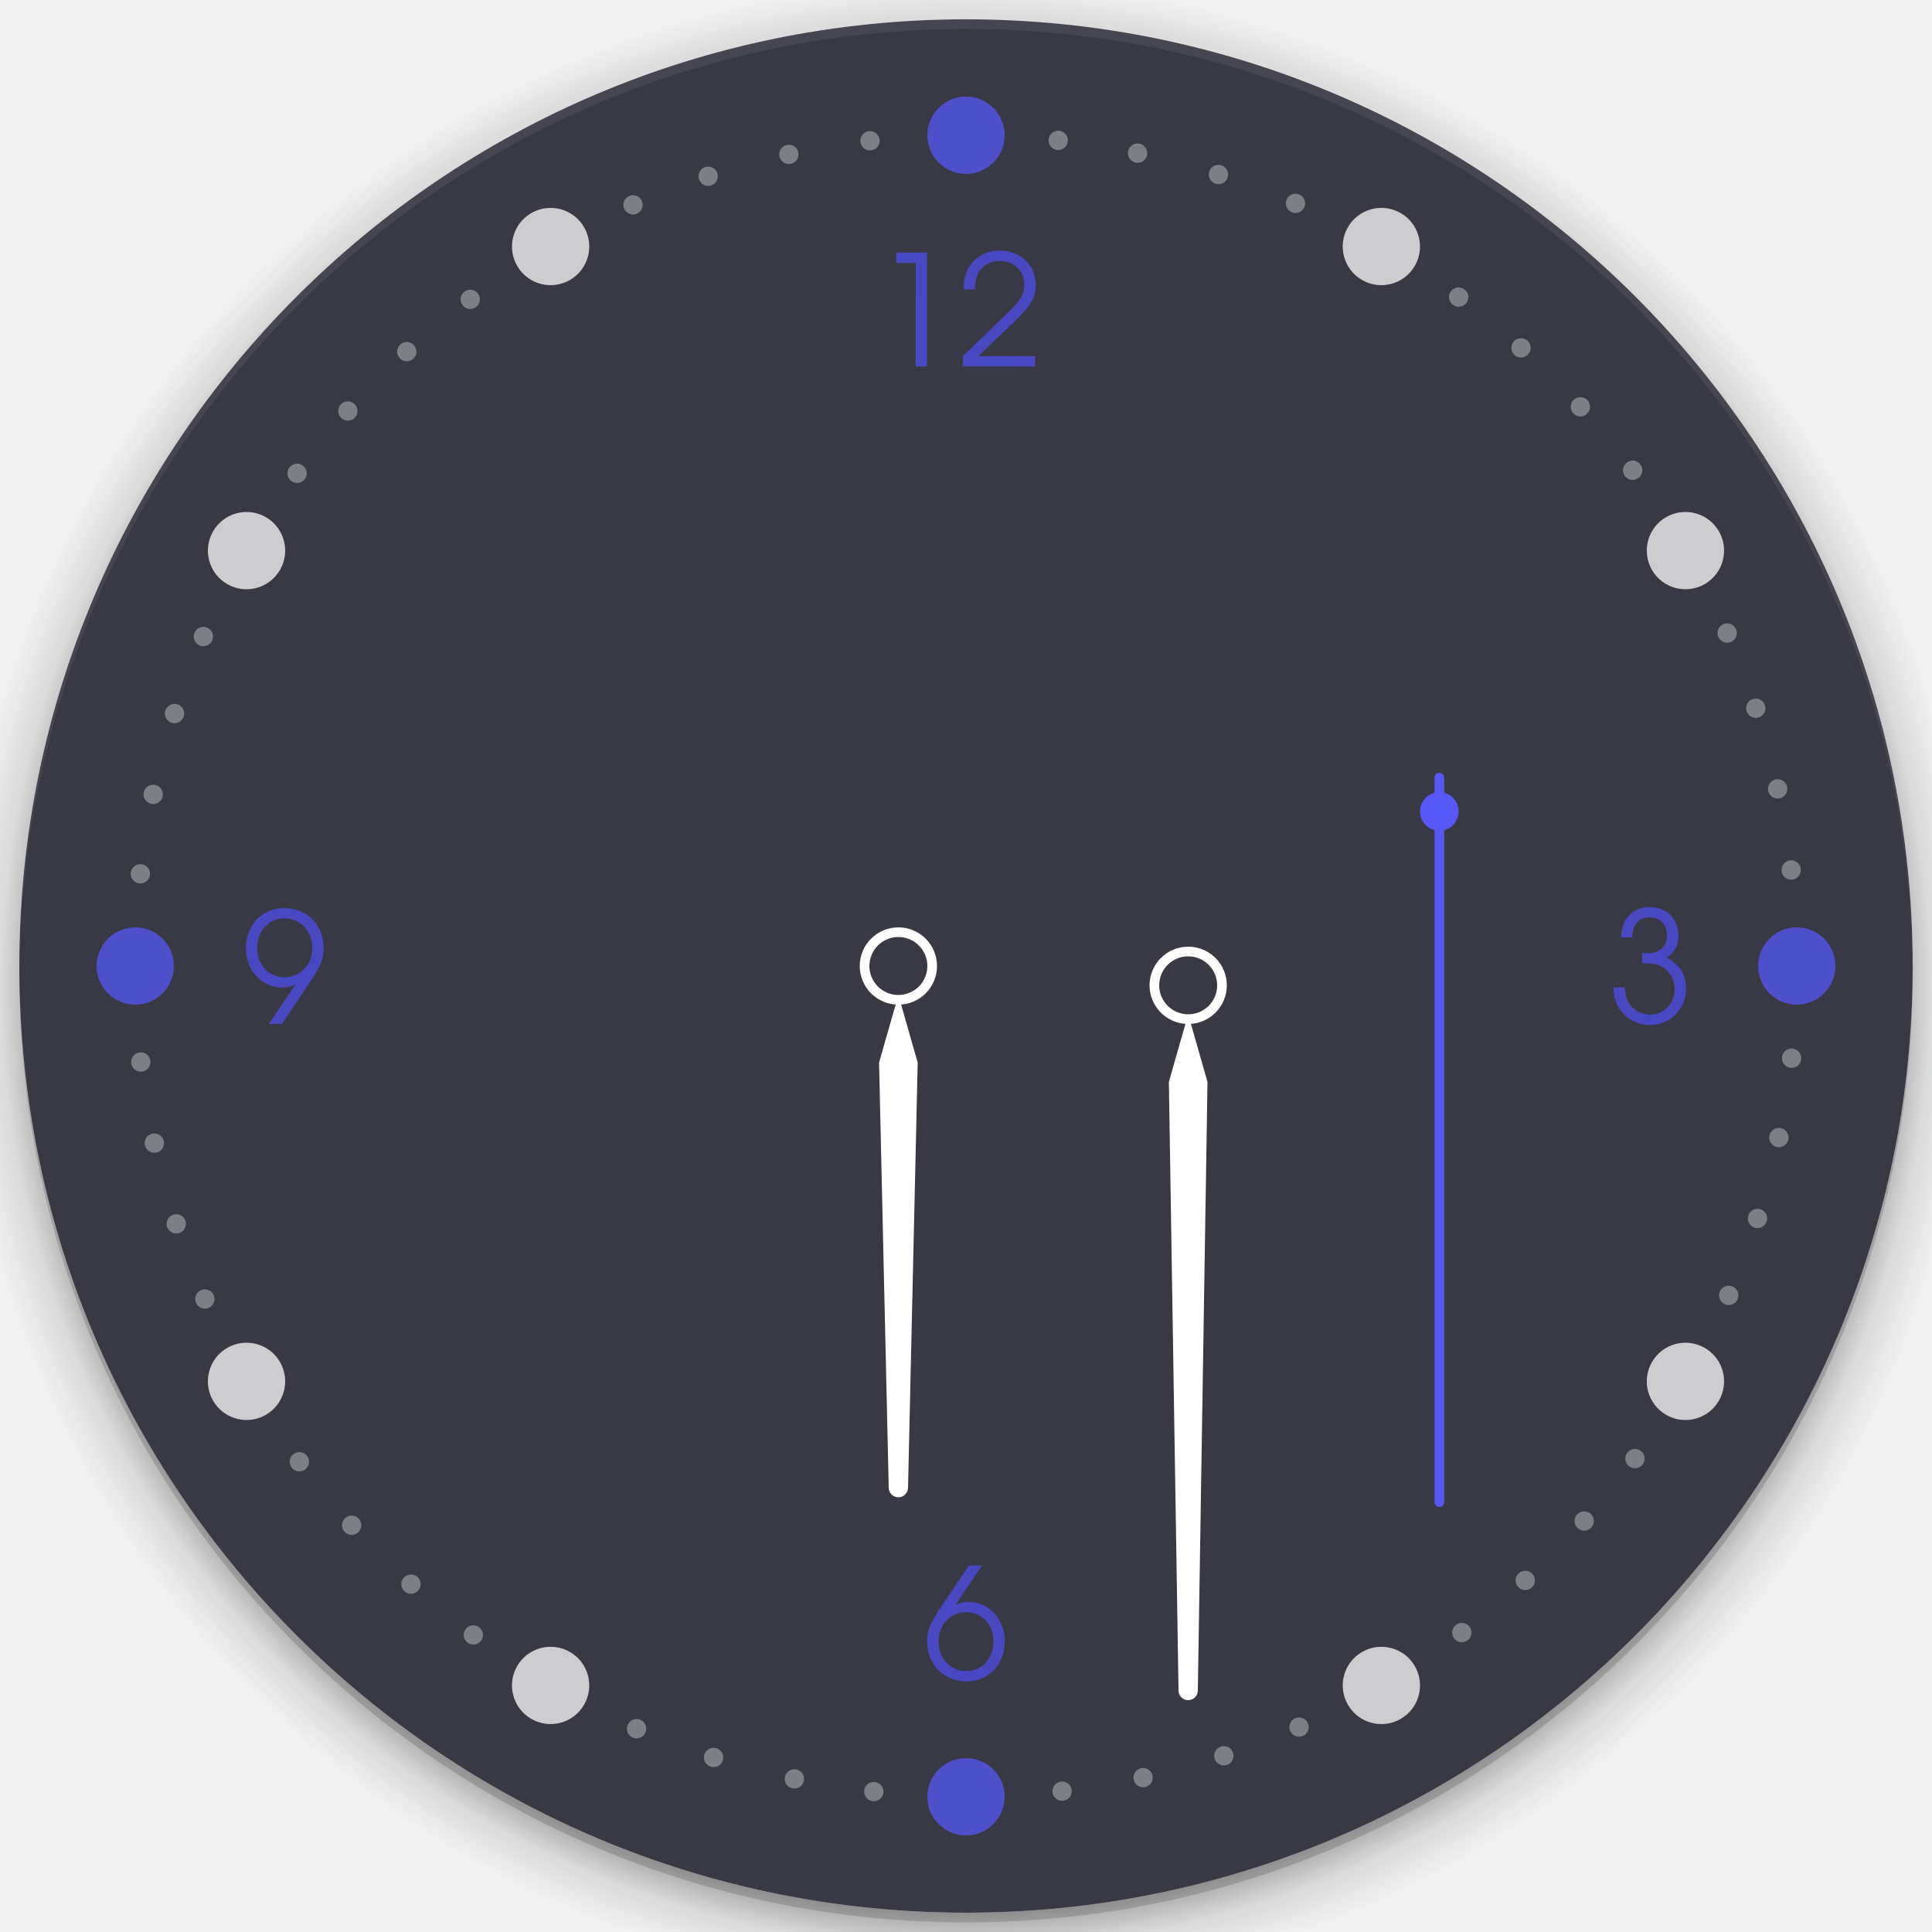
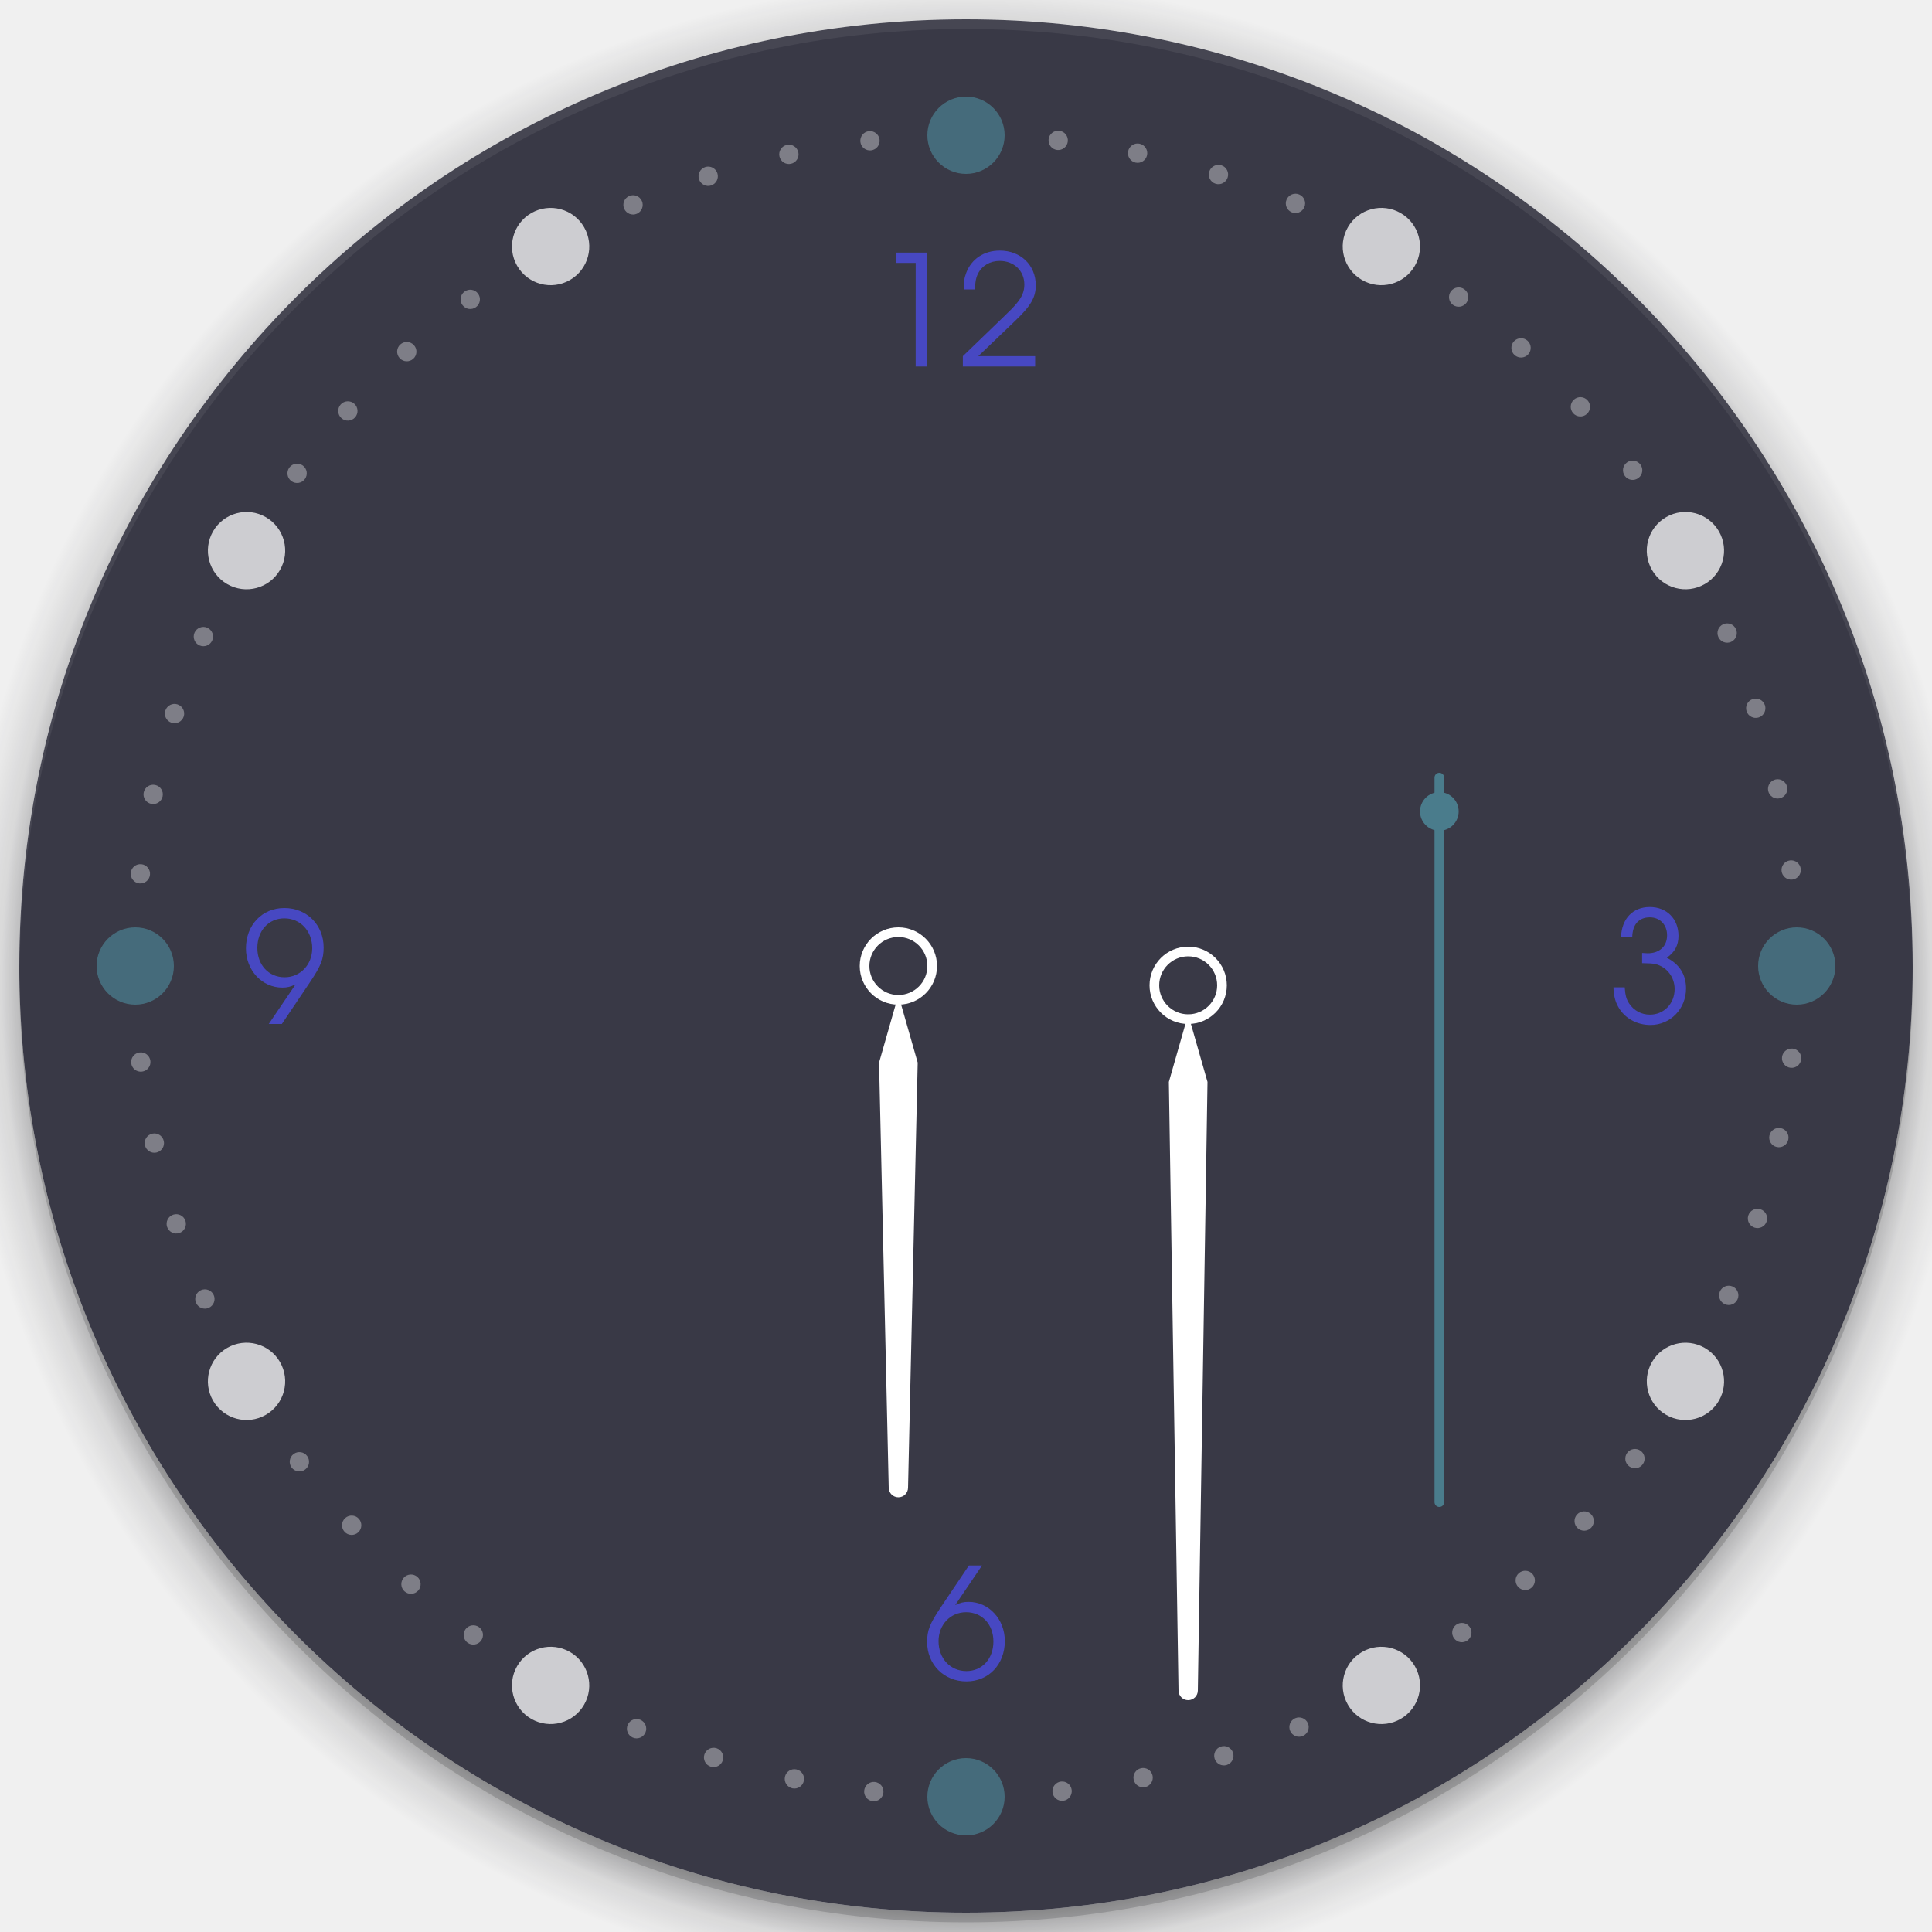
<svg xmlns="http://www.w3.org/2000/svg" width="200" height="200" version="1.0">
  <defs>
    <radialGradient id="radialGradient4671" cx="1255.9" cy="382.73" r="96.606" gradientTransform="matrix(1.0765,0,0,1.0765,-1252,-310.02)" gradientUnits="userSpaceOnUse">
-       <stop stop-color="#232629" offset="0" />
-       <stop stop-color="#232629" stop-opacity=".523" offset=".9" />
-       <stop stop-color="#232629" stop-opacity=".107" offset=".96" />
-       <stop stop-color="#232629" stop-opacity="0" offset="1" />
+       <stop stop-color="#111116" offset="0" />
+       <stop stop-color="#111116" stop-opacity=".523" offset=".9" />
+       <stop stop-color="#111116" stop-opacity=".107" offset=".96" />
+       <stop stop-color="#111116" stop-opacity="0" offset="1" />
    </radialGradient>
  </defs>
  <g id="ClockFace">
    <path d="m99.572-2a104 104 0 0 0-103.57 104 104 104 0 0 0 104 104 104 104 0 0 0 104-104 104 104 0 0 0-104-104 104 104 0 0 0-0.428 0zm0.428 4a98 98 0 0 1 98 98 98 98 0 0 1-98 98 98 98 0 0 1-98-98 98 98 0 0 1 98-98z" fill="url(#radialGradient4671)" />
    <circle cx="100" cy="101" r="98" fill="#000000" opacity=".15" />
    <circle cx="100" cy="100" r="98" fill="#31313f" opacity=".95" />
    <g opacity=".75" stroke-linecap="round" stroke-linejoin="round" stroke-width="1.307">
-       <circle cx="100" cy="14" r="4" fill="#5657f5" opacity="1" style="paint-order:fill markers stroke" />
-       <circle cx="100" cy="186" r="4" fill="#5657f5" opacity="1" style="paint-order:fill markers stroke" />
-       <circle transform="rotate(90)" cx="100" cy="-186" r="4" fill="#5657f5" opacity="1" style="paint-order:fill markers stroke" />
-       <circle transform="rotate(90)" cx="100" cy="-14" r="4" fill="#5657f5" opacity="1" style="paint-order:fill markers stroke" />
+       <circle cx="100" cy="14" r="4" fill="#4A7C8C" opacity="1" style="paint-order:fill markers stroke" />
+       <circle cx="100" cy="186" r="4" fill="#4A7C8C" opacity="1" style="paint-order:fill markers stroke" />
+       <circle transform="rotate(90)" cx="100" cy="-186" r="4" fill="#4A7C8C" opacity="1" style="paint-order:fill markers stroke" />
+       <circle transform="rotate(90)" cx="100" cy="-14" r="4" fill="#4A7C8C" opacity="1" style="paint-order:fill markers stroke" />
      <circle transform="rotate(30)" cx="136.6" cy="-49.397" r="4" fill="#ffffff" opacity="1" style="paint-order:fill markers stroke" />
      <circle transform="rotate(30)" cx="136.6" cy="122.6" r="4" fill="#ffffff" opacity="1" style="paint-order:fill markers stroke" />
      <circle transform="rotate(60)" cx="136.6" cy="-122.6" r="4" fill="#ffffff" opacity="1" style="paint-order:fill markers stroke" />
      <circle transform="rotate(60)" cx="136.6" cy="49.397" r="4" fill="#ffffff" opacity="1" style="paint-order:fill markers stroke" />
      <circle transform="rotate(120)" cx="36.603" cy="-222.6" r="4" fill="#ffffff" opacity="1" style="paint-order:fill markers stroke" />
      <circle transform="rotate(120)" cx="36.603" cy="-50.603" r="4" fill="#ffffff" opacity="1" style="paint-order:fill markers stroke" />
      <circle transform="rotate(150)" cx="-36.603" cy="-222.6" r="4" fill="#ffffff" opacity="1" style="paint-order:fill markers stroke" />
      <circle transform="rotate(150)" cx="-36.603" cy="-50.603" r="4" fill="#ffffff" opacity="1" style="paint-order:fill markers stroke" />
    </g>
    <g fill="#ffffff" opacity=".35" stroke-linecap="round" stroke-linejoin="round" stroke-width=".327">
      <circle transform="rotate(6.3717)" cx="110.48" cy="2.284" r="1" opacity="1" style="paint-order:fill markers stroke" />
      <circle transform="rotate(6.3717)" cx="110.48" cy="174.28" r="1" opacity="1" style="paint-order:fill markers stroke" />
      <circle transform="rotate(11.921)" cx="118.5" cy="-8.812" r="1" opacity="1" style="paint-order:fill markers stroke" />
      <circle transform="rotate(11.921)" cx="118.5" cy="163.19" r="1" opacity="1" style="paint-order:fill markers stroke" />
      <circle transform="rotate(17.69)" cx="125.66" cy="-21.115" r="1" opacity="1" style="paint-order:fill markers stroke" />
      <circle transform="rotate(17.69)" cx="125.66" cy="150.88" r="1" opacity="1" style="paint-order:fill markers stroke" />
      <circle transform="rotate(23.363)" cx="131.46" cy="-33.853" r="1" opacity="1" style="paint-order:fill markers stroke" />
      <circle transform="rotate(23.363)" cx="131.46" cy="138.15" r="1" opacity="1" style="paint-order:fill markers stroke" />
      <circle transform="rotate(36.372)" cx="139.82" cy="-64.784" r="1" opacity="1" style="paint-order:fill markers stroke" />
      <circle transform="rotate(36.372)" cx="139.82" cy="107.22" r="1" opacity="1" style="paint-order:fill markers stroke" />
      <circle transform="rotate(41.921)" cx="141.22" cy="-78.403" r="1" opacity="1" style="paint-order:fill markers stroke" />
      <circle transform="rotate(41.921)" cx="141.22" cy="93.597" r="1" opacity="1" style="paint-order:fill markers stroke" />
      <circle transform="rotate(47.69)" cx="141.27" cy="-92.637" r="1" opacity="1" style="paint-order:fill markers stroke" />
      <circle transform="rotate(47.69)" cx="141.27" cy="79.363" r="1" opacity="1" style="paint-order:fill markers stroke" />
      <circle transform="rotate(53.363)" cx="139.92" cy="-106.57" r="1" opacity="1" style="paint-order:fill markers stroke" />
      <circle transform="rotate(53.363)" cx="139.92" cy="65.432" r="1" opacity="1" style="paint-order:fill markers stroke" />
      <circle transform="rotate(66.372)" cx="131.7" cy="-137.54" r="1" opacity="1" style="paint-order:fill markers stroke" />
      <circle transform="rotate(66.372)" cx="131.7" cy="34.464" r="1" opacity="1" style="paint-order:fill markers stroke" />
      <circle transform="rotate(71.921)" cx="126.1" cy="-150.03" r="1" opacity="1" style="paint-order:fill markers stroke" />
      <circle transform="rotate(71.921)" cx="126.1" cy="21.971" r="1" opacity="1" style="paint-order:fill markers stroke" />
      <circle transform="rotate(77.69)" cx="119.02" cy="-162.38" r="1" opacity="1" style="paint-order:fill markers stroke" />
      <circle transform="rotate(77.69)" cx="119.02" cy="9.619" r="1" opacity="1" style="paint-order:fill markers stroke" />
      <circle transform="rotate(83.363)" cx="110.89" cy="-173.77" r="1" opacity="1" style="paint-order:fill markers stroke" />
      <circle transform="rotate(83.363)" cx="110.89" cy="-1.771" r="1" opacity="1" style="paint-order:fill markers stroke" />
      <circle transform="rotate(96.372)" cx="88.284" cy="-196.48" r="1" opacity="1" style="paint-order:fill markers stroke" />
      <circle transform="rotate(96.372)" cx="88.284" cy="-24.48" r="1" opacity="1" style="paint-order:fill markers stroke" />
      <circle transform="rotate(101.92)" cx="77.188" cy="-204.5" r="1" opacity="1" style="paint-order:fill markers stroke" />
      <circle transform="rotate(101.92)" cx="77.188" cy="-32.499" r="1" opacity="1" style="paint-order:fill markers stroke" />
      <circle transform="rotate(107.69)" cx="64.885" cy="-211.66" r="1" opacity="1" style="paint-order:fill markers stroke" />
      <circle transform="rotate(107.69)" cx="64.885" cy="-39.658" r="1" opacity="1" style="paint-order:fill markers stroke" />
      <circle transform="rotate(113.36)" cx="52.147" cy="-217.46" r="1" opacity="1" style="paint-order:fill markers stroke" />
      <circle transform="rotate(113.36)" cx="52.147" cy="-45.456" r="1" opacity="1" style="paint-order:fill markers stroke" />
      <circle transform="rotate(126.37)" cx="21.216" cy="-225.82" r="1" opacity="1" style="paint-order:fill markers stroke" />
      <circle transform="rotate(126.37)" cx="21.216" cy="-53.821" r="1" opacity="1" style="paint-order:fill markers stroke" />
      <circle transform="rotate(131.92)" cx="7.597" cy="-227.22" r="1" opacity="1" style="paint-order:fill markers stroke" />
      <circle transform="rotate(131.92)" cx="7.597" cy="-55.217" r="1" opacity="1" style="paint-order:fill markers stroke" />
      <circle transform="rotate(137.69)" cx="-6.637" cy="-227.27" r="1" opacity="1" style="paint-order:fill markers stroke" />
      <circle transform="rotate(137.69)" cx="-6.637" cy="-55.266" r="1" opacity="1" style="paint-order:fill markers stroke" />
      <circle transform="rotate(143.36)" cx="-20.568" cy="-225.92" r="1" opacity="1" style="paint-order:fill markers stroke" />
      <circle transform="rotate(143.36)" cx="-20.568" cy="-53.918" r="1" opacity="1" style="paint-order:fill markers stroke" />
      <circle transform="rotate(156.37)" cx="-51.536" cy="-217.7" r="1" opacity="1" style="paint-order:fill markers stroke" />
      <circle transform="rotate(156.37)" cx="-51.536" cy="-45.697" r="1" opacity="1" style="paint-order:fill markers stroke" />
      <circle transform="rotate(161.92)" cx="-64.029" cy="-212.1" r="1" opacity="1" style="paint-order:fill markers stroke" />
      <circle transform="rotate(161.92)" cx="-64.029" cy="-40.096" r="1" opacity="1" style="paint-order:fill markers stroke" />
      <circle transform="rotate(167.69)" cx="-76.381" cy="-205.02" r="1" opacity="1" style="paint-order:fill markers stroke" />
      <circle transform="rotate(167.69)" cx="-76.381" cy="-33.021" r="1" opacity="1" style="paint-order:fill markers stroke" />
      <circle transform="rotate(173.36)" cx="-87.771" cy="-196.89" r="1" opacity="1" style="paint-order:fill markers stroke" />
      <circle transform="rotate(173.36)" cx="-87.771" cy="-24.888" r="1" opacity="1" style="paint-order:fill markers stroke" />
    </g>
    <path d="M 100,2 A 98,98 0 0 0 2,100 98,98 0 0 0 2.035,100.5 98,98 0 0 1 100,3 98,98 0 0 1 197.982,100.254 98,98 0 0 0 198,100 98,98 0 0 0 100,2 Z" fill="#ffffff" opacity=".06" />
    <g fill="#4849c3" fill-opacity=".996" stroke-linecap="square" stroke-width="1.496" aria-label="12">
      <path d="m94.79 37.941h1.165v-11.793h-3.175v1.069h2.011z" />
      <path d="m99.673 37.941h7.484v-1.069h-5.888l3.782-3.622c1.66-1.58 2.17-2.457 2.17-3.718 0-2.09-1.564-3.59-3.718-3.59-1.644 0-2.936 0.862-3.479 2.298-0.207 0.559-0.255 0.894-0.255 1.723h1.165c0-0.734 0.096-1.197 0.303-1.628 0.415-0.83 1.245-1.325 2.25-1.325 1.484 0 2.553 1.021 2.553 2.457 0 0.702-0.255 1.308-0.83 1.979-0.351 0.415-0.447 0.511-1.404 1.436l-4.133 3.989z" />
    </g>
    <g fill="#4849c3" fill-opacity=".996" stroke-linecap="square" stroke-width="1.496" aria-label="6">
      <path d="m100.3 162.06-2.92 4.34c-1.133 1.692-1.404 2.378-1.404 3.575 0 2.33 1.739 4.085 4.069 4.085 2.298 0 3.973-1.755 3.973-4.181 0-2.266-1.66-4.053-3.75-4.053-0.511 0-0.846 0.08-1.388 0.335l2.777-4.101zm-0.287 4.835c1.644 0 2.825 1.261 2.825 3.032 0 1.787-1.165 3.064-2.792 3.064-1.675 0-2.888-1.308-2.888-3.096 0-1.707 1.229-3 2.856-3z" />
    </g>
    <g fill="#4849c3" fill-opacity=".996" stroke-linecap="square" stroke-width="1.496" aria-label="3">
      <path d="m168.97 97.04c0.016-1.325 0.67-2.075 1.819-2.075 1.053 0 1.787 0.766 1.787 1.851 0 1.149-0.782 1.867-2.011 1.867-0.096 0-0.112 0-0.574-0.032v1.053c0.782 0.016 1.053 0.032 1.372 0.096 1.181 0.287 1.995 1.34 1.995 2.585 0 1.5-1.101 2.649-2.553 2.649-0.894 0-1.66-0.415-2.154-1.149-0.287-0.431-0.399-0.846-0.463-1.675h-1.165c0.032 0.862 0.176 1.452 0.511 2.043 0.654 1.149 1.899 1.851 3.319 1.851 2.058 0 3.686-1.66 3.686-3.782 0-1.42-0.67-2.505-1.995-3.175 0.83-0.574 1.213-1.293 1.213-2.266 0-1.755-1.213-2.984-2.968-2.984-1.771 0-2.92 1.213-2.984 3.144z" />
    </g>
    <g fill="#4849c3" fill-opacity=".996" stroke-linecap="square" stroke-width="1.496" aria-label="9">
      <path d="m29.178 106 2.92-4.34c1.133-1.692 1.404-2.378 1.404-3.575 0-2.33-1.739-4.085-4.069-4.085-2.298 0-3.973 1.755-3.973 4.181 0 2.266 1.66 4.053 3.766 4.053 0.495 0 0.846-0.08 1.372-0.335l-2.777 4.101zm0.255-10.931c1.66 0 2.888 1.308 2.888 3.096 0 1.707-1.245 3-2.856 3-1.644 0-2.825-1.261-2.825-3.032 0-1.787 1.165-3.064 2.792-3.064z" />
    </g>
  </g>
  <g id="SecondHand" transform="rotate(90,192,25)">
    <rect x="247" y="64" width="81" height="8" rx="0" ry="0" fill="none" style="paint-order:fill markers stroke" />
-     <g transform="translate(161,-9)" fill="#5657f5">
+     <g transform="translate(161,-9)" fill="#4A7C8C">
      <rect x="86" y="76.5" width="76" height="1" rx=".5" ry=".5" style="paint-order:fill markers stroke" />
      <circle cx="90" cy="77" r="2" style="paint-order:fill markers stroke" />
    </g>
  </g>
  <g id="MinuteHand">
    <g transform="translate(23,2)" fill="#ffffff">
      <path d="m100 96a4 4 0 0 0-4 4 4 4 0 0 0 4 4 4 4 0 0 0 4-4 4 4 0 0 0-4-4zm0 1a3 3 0 0 1 3 3 3 3 0 0 1-3 3 3 3 0 0 1-3-3 3 3 0 0 1 3-3z" stroke-linecap="round" stroke-linejoin="round" stroke-width="1.333" style="paint-order:fill markers stroke" />
      <path transform="translate(-23,-2)" d="m123 105-2 7 1 63a1 1 0 0 0 1 1 1 1 0 0 0 1-1l1-63-2-7z" />
    </g>
    <rect x="117" y="96" width="12" height="85" rx="0" ry="0" fill="none" stroke-linecap="round" stroke-linejoin="round" stroke-width="1.844" style="paint-order:fill markers stroke" />
  </g>
  <g id="HourHand" transform="translate(-56,27)">
    <g transform="rotate(90,126.5,99.5)" fill="#ffffff">
      <path transform="rotate(-90,85,85)" d="m93 103-2 7 1 44a1 1 0 0 0 1 1 1 1 0 0 0 1-1l1-44-2-7z" />
      <path d="m100 73a4 4 0 0 0-4 4 4 4 0 0 0 4 4 4 4 0 0 0 4-4 4 4 0 0 0-4-4zm0 1a3 3 0 0 1 3 3 3 3 0 0 1-3 3 3 3 0 0 1-3-3 3 3 0 0 1 3-3z" stroke-linecap="round" stroke-linejoin="round" stroke-width="1.333" style="paint-order:fill markers stroke" />
    </g>
    <rect x="140" y="64" width="18" height="64" rx="0" ry="0" fill="none" stroke-linecap="round" stroke-linejoin="round" stroke-width="2.043" style="paint-order:fill markers stroke" />
  </g>
</svg>
